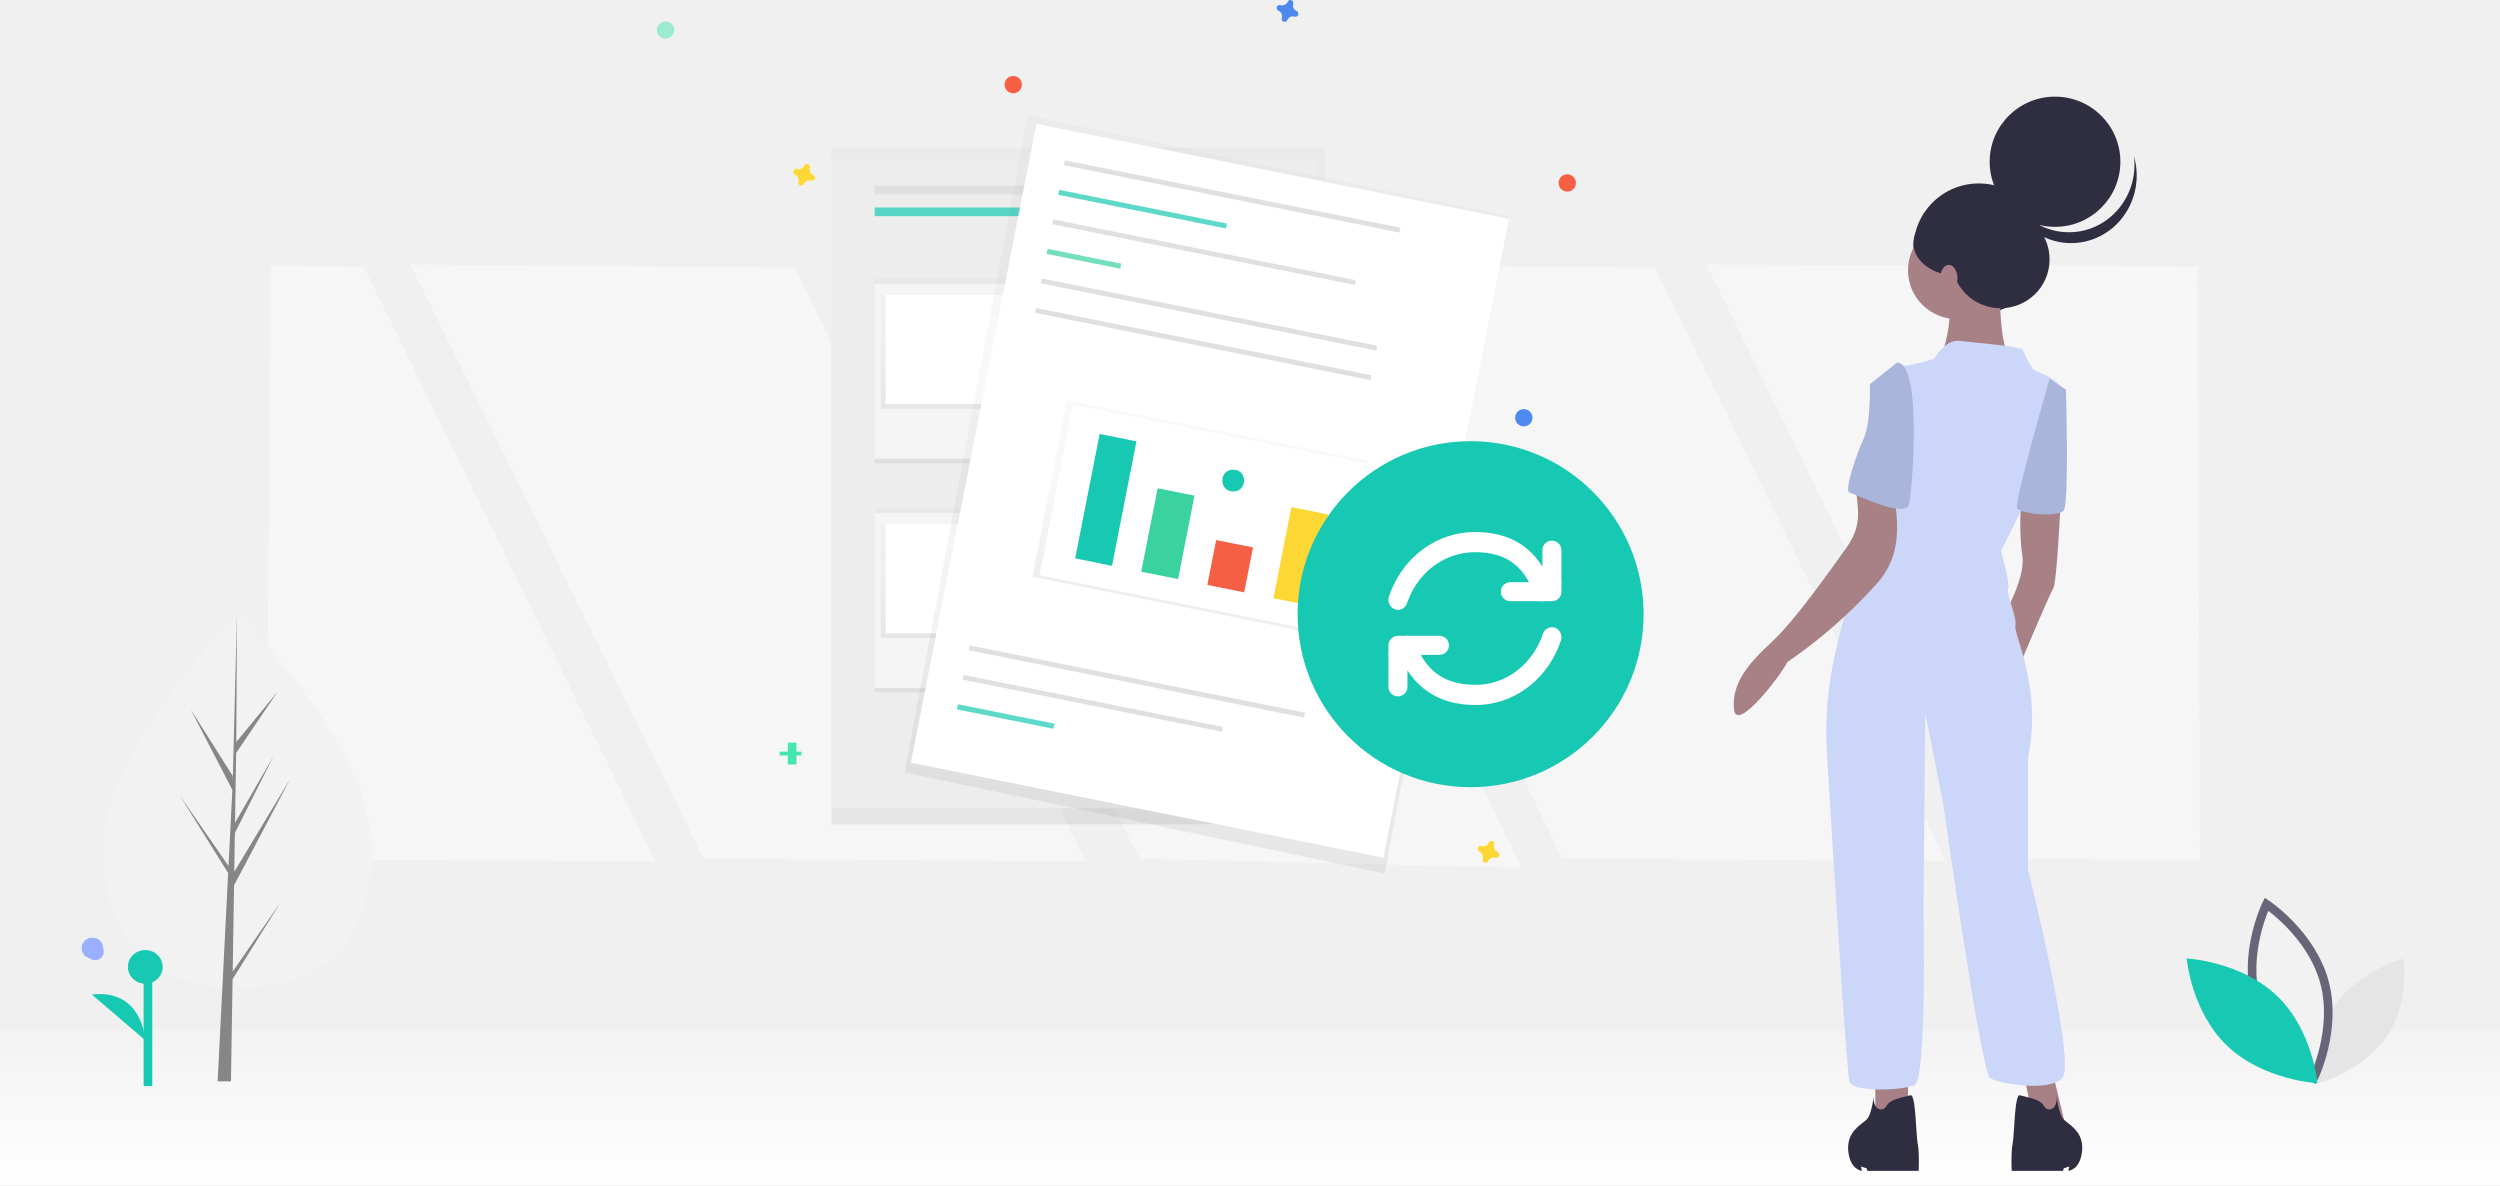
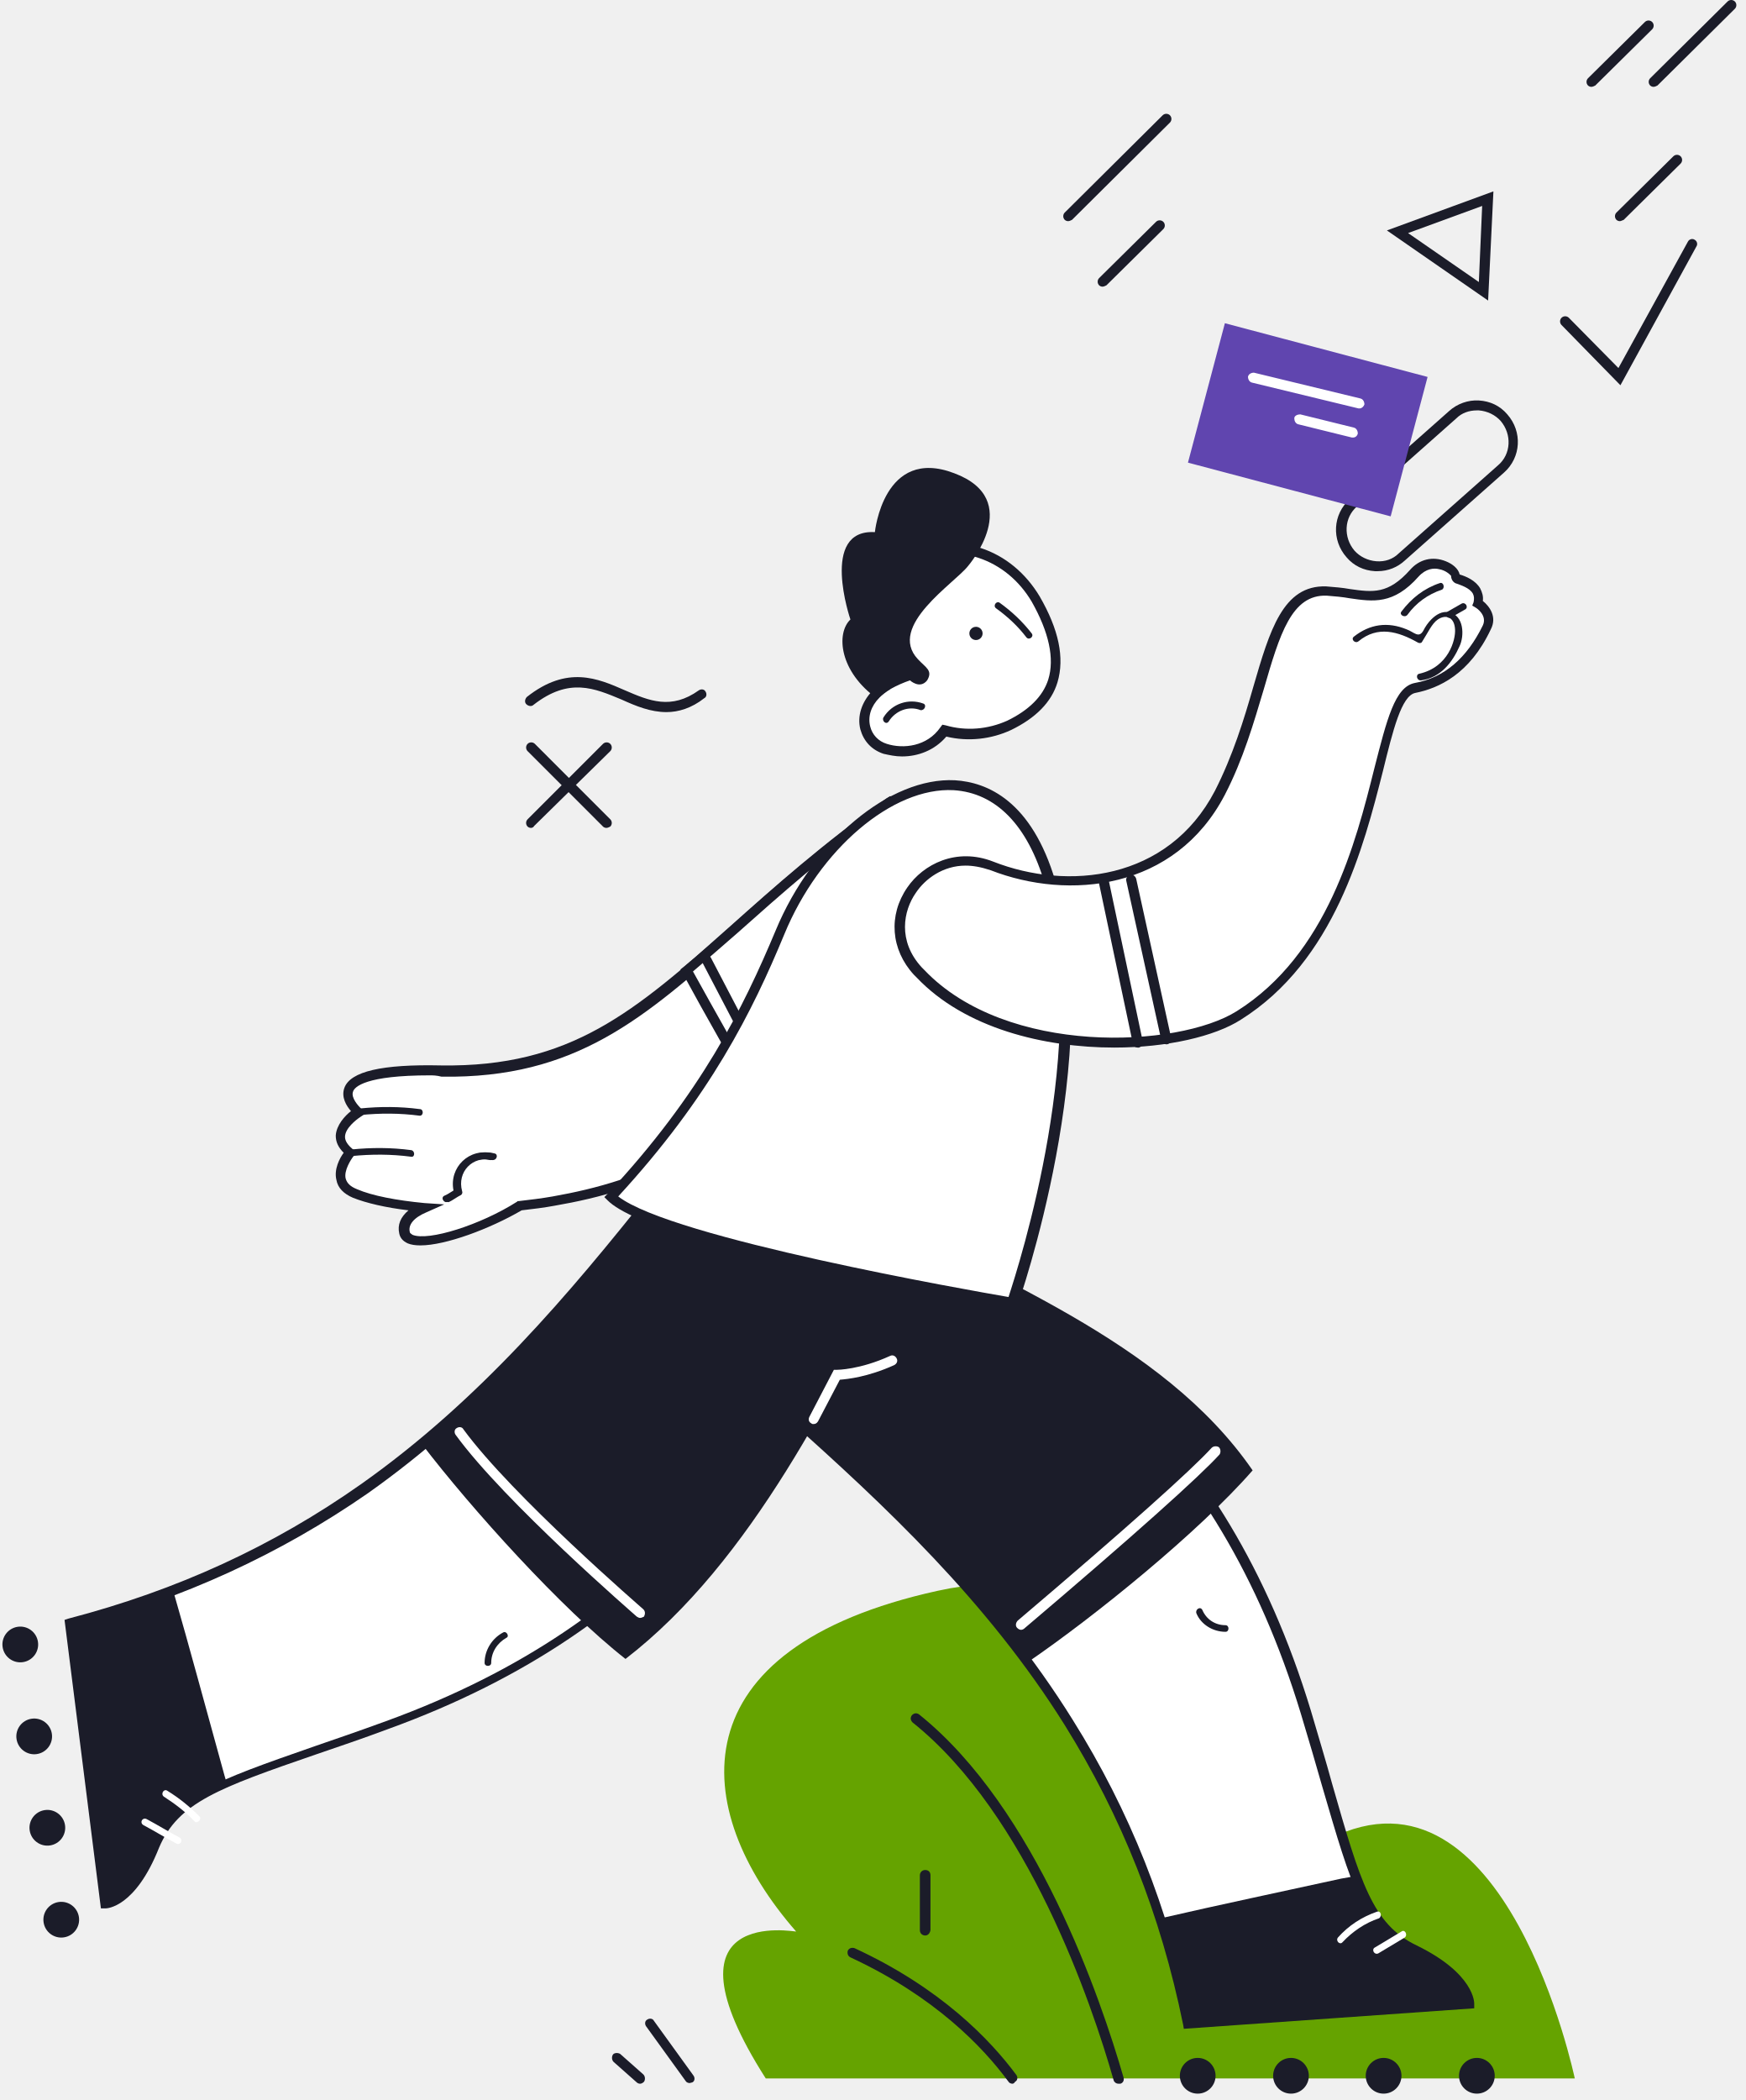
- <svg xmlns="http://www.w3.org/2000/svg" xmlns:xlink="http://www.w3.org/1999/xlink" width="289" height="137" viewBox="0 0 289 137">
-   <defs>
-     <linearGradient id="a" x1="50%" x2="50%" y1="0%" y2="100%">
-       <stop offset="0%" stop-color="#F2F2F2" />
-       <stop offset="100%" stop-color="#FFF" />
-     </linearGradient>
-     <linearGradient id="b" x1="50%" x2="50%" y1="100%" y2="0%">
-       <stop offset="0%" stop-color="#717171" stop-opacity=".25" />
-       <stop offset="54%" stop-color="gray" stop-opacity=".12" />
-       <stop offset="100%" stop-color="gray" stop-opacity=".1" />
-     </linearGradient>
-     <linearGradient id="c" x1="50%" x2="50%" y1="100%" y2="0%">
-       <stop offset="0%" stop-color="gray" stop-opacity=".25" />
-       <stop offset="54%" stop-color="gray" stop-opacity=".12" />
-       <stop offset="100%" stop-color="gray" stop-opacity=".1" />
-     </linearGradient>
-     <linearGradient id="d" x1="50%" x2="50%" y1="100%" y2="0%">
-       <stop offset="0%" stop-color="gray" stop-opacity=".25" />
-       <stop offset="54%" stop-color="gray" stop-opacity=".12" />
-       <stop offset="100%" stop-color="gray" stop-opacity=".1" />
-     </linearGradient>
-     <path id="e" d="M.07.093h18.68V12.58H.07z" />
-     <linearGradient id="g" x1="50%" x2="50%" y1="100%" y2="0%">
-       <stop offset="0%" stop-color="gray" stop-opacity=".25" />
-       <stop offset="54%" stop-color="gray" stop-opacity=".12" />
-       <stop offset="100%" stop-color="gray" stop-opacity=".1" />
-     </linearGradient>
-     <linearGradient id="h" x1="50%" x2="50%" y1="100%" y2="0%">
-       <stop offset="0%" stop-color="gray" stop-opacity=".25" />
-       <stop offset="54%" stop-color="gray" stop-opacity=".12" />
-       <stop offset="100%" stop-color="gray" stop-opacity=".1" />
-     </linearGradient>
-     <path id="i" d="M.07.054h18.68v12.487H.07z" />
-     <linearGradient id="k" x1="0%" y1="50%" y2="50%">
-       <stop offset="0%" stop-color="gray" stop-opacity=".25" />
-       <stop offset="54%" stop-color="gray" stop-opacity=".12" />
-       <stop offset="100%" stop-color="gray" stop-opacity=".1" />
-     </linearGradient>
-     <linearGradient id="l" x1=".006%" x2="100.006%" y1="50.002%" y2="50.002%">
-       <stop offset="0%" stop-color="gray" stop-opacity=".25" />
-       <stop offset="54%" stop-color="gray" stop-opacity=".12" />
-       <stop offset="100%" stop-color="gray" stop-opacity=".1" />
-     </linearGradient>
-     <path id="m" d="M161.27 68.476c-.084.206-.161.415-.232.627-.117.346.046.729.362.856s.666-.05.782-.396c.062-.185.13-.367.203-.548 1.383-3.418 4.549-5.682 8.108-5.682 3.678 0 6.026 1.571 7.33 5.16.125.342.48.509.792.373.313-.136.466-.524.342-.866-1.489-4.095-4.286-6-8.464-6-4.043 0-7.646 2.576-9.223 6.476zm18.463 6.048c.083-.206.16-.415.23-.627.115-.346-.046-.729-.358-.856-.313-.127-.66.05-.775.396a9.76 9.76 0 0 1-.2.548c-1.37 3.418-4.502 5.682-8.025 5.682-3.64 0-6.15-1.575-7.44-5.163-.124-.342-.475-.51-.784-.373-.31.136-.461.523-.338.865 1.473 4.096 4.427 6.004 8.562 6.004 4.001 0 7.567-2.576 9.128-6.476zM180 68.4V63.6a.6.6 0 1 0-1.2 0v4.8l.6-.6h-4.8a.6.6 0 1 0 0 1.2h4.8a.6.6 0 0 0 .6-.6zm-19 7.264V79.4a.6.6 0 1 0 1.2 0v-4.8l-.6.6h4.8a.6.6 0 1 0 0-1.2h-4.8a.6.6 0 0 0-.6.6v1.064z" />
-   </defs>
-   <g fill="none" fill-rule="evenodd">
-     <path fill="url(#a)" d="M0 110.374h289v18H0z" transform="translate(0 8.626)" />
-     <path fill="#F6F6F6" d="M81.36 99.253l44.142.34L91.834 30.92l-44.395-.341zM131.724 99.256l44.166 1.06-33.699-69.392-44.389-.345zM30.75 99.341l45.018.23-33.735-68.763-10.725-.047zM197.27 30.579l33.701 68.704 23.35.095-.283-68.567zM180.579 99.227l44.391.343-33.668-68.645-43.915-.34z" />
-     <path fill="#E5E5E5" d="M269.966 116.168c-2.73 3.983-1.981 9.05-1.981 9.05s5.173-1.392 7.903-5.376c2.73-3.983 1.982-9.05 1.982-9.05s-5.174 1.393-7.904 5.376z" />
-     <path fill="#F2F2F2" stroke="#676578" d="M260.793 115.617c1.51 5.543 6.686 8.975 6.686 8.975s2.726-5.553 1.215-11.095c-1.511-5.543-6.687-8.975-6.687-8.975s-2.725 5.553-1.214 11.095z" />
-     <path fill="#17C9B2" d="M263.209 115.112c4.172 3.984 4.682 10.107 4.682 10.107s-6.255-.335-10.427-4.318c-4.173-3.984-4.682-10.107-4.682-10.107s6.255.335 10.427 4.318z" />
-     <g transform="translate(200.418 11.171)">
-       <ellipse cx="28.33" cy="17.561" fill="#2F2E41" rx="7.555" ry="7.526" />
-       <path fill="#A78185" d="M36.933 113.08l1.47 6.087h-3.568l-1.47-6.9zM20.145 112.895v5.854l-3.777.418v-6.272zM37.773 47.248s-.42 8.99-.84 9.617c-.42.627-4.197 9.617-4.197 9.617l-1.888-5.854s2.938-4.808 2.518-7.526c-.42-2.718-.155-6.063-.155-6.063l4.562.209z" />
-       <ellipse cx="25.811" cy="20.07" fill="#A78185" rx="5.666" ry="5.645" />
-       <path fill="#A78185" d="M30.758 20.697s-.201 8.2 1.206 9.43c1.407 1.23-8.041.205-8.041.205s2.01-5.74.402-6.97c-1.608-1.23 6.433-2.665 6.433-2.665z" />
-       <path fill="#CCD6F8" d="M23.18 30.295s1.252-2.264 2.92-2.058c1.667.206 7.087.617 7.295 1.03.209.41.834 1.852 1.25 2.264.418.411 3.545 1.029 3.753 3.5.209 2.47-7.504 17.497-7.504 17.497s1.042 3.5.834 4.323c-.209.823 1.042 3.294.833 4.323-.208 1.03 3.127 7.205 1.46 15.234v12.969s5.628 22.438 3.96 24.085c-1.667 1.647-7.296.617-8.338 0-1.042-.618-5.42-31.702-5.42-31.702L22.14 71.26l-.209 23.056s.417 19.35-1.042 19.968c-1.46.618-7.088.824-7.504-.411-.326-.964-1.919-26.595-2.604-37.83-.238-3.878.071-7.77.918-11.564.867-3.886 2.127-8.452 3.562-10.305 2.71-3.5 4.377-14.616 4.377-14.616l-3.544-6.382s2.085-2.058 3.336-2.058c1.25 0 3.752-.824 3.752-.824z" />
-       <path fill="#AAB5DC" d="M36.514 32.614l1.888 1.254s.39 13.164-.248 13.975c-.637.811-5.066.415-5.4-.3-.333-.714 3.76-14.929 3.76-14.929z" />
-       <path fill="#A78185" d="M18.429 45.057c.597 4.19 1.12 7.919-1.934 11.293a57.504 57.504 0 0 1-10.313 9.03C5.807 66.384.307 73.75.027 70.812c-.28-2.939 1.62-5.242 4.321-7.727 2.7-2.485 6.478-7.877 8.61-10.836 2.132-2.958 1.254-4.803 1.18-7.275-.074-2.47 3.453.113 4.291.083z" />
-       <path fill="#2F2E41" d="M16.198 115.404s-.211 2.25-.845 2.853c-.634.603-2.326 1.406-2.114 3.617.211 2.21 1.585 2.31 1.585 2.31l-.105-.502.634.2.105.302h5.92s.106-2.11-.106-3.114c-.211-1.005-.211-5.827-.845-5.626-.634.2-2.326.402-2.749 1.205-.422.804-1.691.523-1.48-1.245zM37.313 115.404s.211 2.25.846 2.853c.634.603 2.325 1.406 2.114 3.617-.212 2.21-1.586 2.31-1.586 2.31l.106-.502-.634.2-.106.302h-5.92s-.105-2.11.106-3.114c.211-1.005.211-5.827.846-5.626.634.2 2.325.402 2.748 1.205.423.804 1.691.523 1.48-1.245z" />
-       <path fill="#AAB5DC" d="M18.886 30.732l-3.147 2.51s.134 4.426-.7 6.246c-.833 1.819-2.292 6.064-1.667 6.267.625.202 6.46 3.032 6.877 1.415.417-1.618 1.555-16.438-1.363-16.438z" />
-       <ellipse cx="37.143" cy="7.526" fill="#2F2E41" rx="7.555" ry="7.526" />
-       <path fill="#2F2E41" d="M43.188 14.2a7.405 7.405 0 0 1-6.884 1.064c-2.326-.814-4.125-2.739-4.827-5.163.357 2.92 2.278 5.384 4.969 6.376 2.691.992 5.695.342 7.77-1.682 2.076-2.023 2.87-5.076 2.055-7.896.346 2.83-.836 5.63-3.083 7.301z" />
-       <ellipse cx="30.848" cy="18.816" fill="#2F2E41" rx="5.666" ry="5.645" />
-       <ellipse cx="25.811" cy="16.934" fill="#2F2E41" rx="5.036" ry="3.763" />
-       <ellipse cx="24.867" cy="21.011" fill="#A78185" rx="1" ry="1.568" />
-     </g>
-     <g transform="translate(76)">
-       <path fill="url(#b)" d="M.019.027h57.068V78.25H.019z" opacity=".5" transform="translate(20.093 17.044)" />
-       <path fill="#EDEDED" d="M20.093 18.306h55.884v75.119H20.093z" />
-       <path fill="#E0E0E0" d="M25.116 21.462h19.465v1H25.116z" />
-       <path fill="#17C9B2" d="M25.116 23.988h19.465v1H25.116z" opacity=".7" />
-       <path fill="#E0E0E0" d="M46.465 21.462H65.93v1H46.465zM50.233 38.506h19.465v1H50.233zM50.233 40.4h19.465v1H50.233zM50.86 41.663h19.465v1H50.86zM50.233 65.65h19.465v1H50.233zM50.233 66.912h19.465v1H50.233zM50.86 68.175h19.465v1H50.86z" />
-       <path fill="url(#c)" d="M.004.021h20.697v21.351H.004z" opacity=".5" transform="translate(25.116 32.194)" />
-       <path fill="#F5F5F5" d="M25.116 32.825h20.093v20.2H25.116z" />
-       <path fill="url(#d)" d="M.069.001h18.683v13.181H.069z" opacity=".5" transform="translate(25.744 34.087)" />
-       <path fill="#FFF" d="M26.372 34.087h18.209v12.625H26.372z" />
-       <g transform="translate(48.977 41.663)">
-         <mask id="f" fill="#fff">
-           <use xlink:href="#e" />
-         </mask>
-         <g fill="#17C9B2" mask="url(#f)" opacity=".4">
-           <g transform="translate(-25.463 -7.343)">
-             <path d="M.695 11.673l4.704-7.222L7.371 7.61l4.248-4.362 3.642 4.362 3.185-6.469 8.192 12.938-26.55-.903z" />
-             <ellipse cx="4.336" cy="1.442" rx="1.365" ry="1.354" />
-           </g>
-         </g>
-       </g>
-       <path fill="url(#g)" d="M.004.115h20.697v21.22H.004z" opacity=".5" transform="translate(25.116 58.706)" />
-       <path fill="#F5F5F5" d="M25.116 59.337h20.093v20.2H25.116z" />
-       <path fill="url(#h)" d="M.069.094h18.683v13.052H.069z" opacity=".5" transform="translate(25.744 60.6)" />
-       <path fill="#FFF" d="M26.372 60.6h18.209v12.625H26.372z" />
-       <g transform="translate(48.977 68.806)">
-         <mask id="j" fill="#fff">
-           <use xlink:href="#i" />
-         </mask>
-         <g fill="#BDBDBD" mask="url(#j)" opacity=".4">
-           <g transform="translate(-25.463 -7.343)">
-             <path d="M.695 11.634l4.704-7.222 1.972 3.16L11.62 3.21l3.642 4.363 3.185-6.47 8.192 12.939-26.55-.902z" />
-             <ellipse cx="4.336" cy="1.404" rx="1.365" ry="1.354" />
-           </g>
-         </g>
-       </g>
-       <path fill="url(#k)" d="M-1.526 15.963l77.306-.86-.638 56.72-77.306.86z" opacity=".5" transform="rotate(-78.76 58.197 34.3)" />
-       <path fill="#FFF" d="M29.302 88.172l14.51-73.851 54.624 10.976-14.51 73.851z" />
-       <path fill="#E0E0E0" d="M47.112 18.54l38.786 7.786-.11.562-38.786-7.786zM36.076 74.605l38.786 7.786-.11.563-38.787-7.786zM35.401 78.022l29.971 6.018-.108.549-29.97-6.018z" />
-       <path fill="#17C9B2" d="M34.734 81.415l11.164 2.244-.115.588-11.165-2.243zM46.44 21.948l19.392 3.895-.112.57-19.392-3.895z" opacity=".7" />
-       <path fill="#E0E0E0" d="M45.768 25.368l34.965 7.02-.108.55L45.66 25.92z" />
-       <path fill="#3AD29F" d="M45.1 28.763l8.52 1.712-.116.588-8.52-1.712z" opacity=".7" />
-       <path fill="#E0E0E0" d="M44.426 32.186l38.786 7.786-.11.563-38.786-7.787z" />
-       <path fill="url(#l)" d="M9.715-3.834l20.78-.056-.082 35.527-20.78.056z" opacity=".5" transform="rotate(-78.76 69.483 10.933)" />
-       <path fill="#FFF" d="M48.043 46.775l34.37 6.906-3.874 19.717-34.37-6.906z" />
-       <path fill="#E0E0E0" d="M43.755 35.598l38.786 7.787-.11.562-38.787-7.786z" />
-       <path fill="#17C9B2" d="M51.118 50.167l4.256.855-2.827 14.386-4.256-.855z" />
-       <path fill="#3AD29F" d="M57.823 56.446l4.258.855-1.894 9.64-4.258-.855z" />
-       <path fill="#F55F44" d="M64.588 62.428l4.26.856-1.02 5.19-4.26-.856z" />
-       <path fill="#FDD835" d="M73.28 58.622l4.256.855-2.069 10.53-4.257-.855z" />
-       <path fill="#17C9B2" d="M66.558 54.288c-1.673 0-1.675 2.525 0 2.525s1.675-2.526 0-2.526z" />
-       <path fill="#47E6B1" d="M15.07 85.85h1v2.525h-1z" />
-       <path fill="#47E6B1" d="M16.64 86.888v.45h-2.512v-.45z" />
-       <path fill="#4D8AF0" d="M73.88 1.28a.691.691 0 0 1-.382-.834.346.346 0 0 0-.21-.425.342.342 0 0 0-.394.118.332.332 0 0 0-.039.068.684.684 0 0 1-.829.384.343.343 0 0 0-.424.212.347.347 0 0 0 .122.399c.021.015.044.028.067.038.32.14.484.5.382.835a.346.346 0 0 0 .211.43.342.342 0 0 0 .398-.126.332.332 0 0 0 .038-.068.684.684 0 0 1 .83-.384.343.343 0 0 0 .422-.21.347.347 0 0 0-.117-.398.328.328 0 0 0-.076-.038z" />
-       <path fill="#FDD835" d="M18.003 20.222a.693.693 0 0 1-.383-.837.347.347 0 0 0-.21-.426.344.344 0 0 0-.396.118.333.333 0 0 0-.039.068.687.687 0 0 1-.832.385.345.345 0 0 0-.424.211.348.348 0 0 0 .118.399.33.33 0 0 0 .067.038c.32.14.486.5.383.837a.347.347 0 0 0 .21.426.344.344 0 0 0 .396-.118.333.333 0 0 0 .039-.068.687.687 0 0 1 .832-.385.345.345 0 0 0 .424-.211.348.348 0 0 0-.118-.399.33.33 0 0 0-.067-.038zM97.12 98.497a.693.693 0 0 1-.384-.837.347.347 0 0 0-.21-.426.344.344 0 0 0-.396.118.333.333 0 0 0-.039.068.687.687 0 0 1-.832.385.345.345 0 0 0-.424.211.348.348 0 0 0 .118.399.33.33 0 0 0 .067.038c.321.14.486.5.384.837a.347.347 0 0 0 .21.426.344.344 0 0 0 .396-.118.333.333 0 0 0 .038-.068.687.687 0 0 1 .832-.385.345.345 0 0 0 .424-.211.348.348 0 0 0-.117-.399.33.33 0 0 0-.068-.038z" />
-       <ellipse cx="41.128" cy="9.784" fill="#F55F44" rx="1" ry="1" />
-       <ellipse cx="105.174" cy="21.147" fill="#F55F44" rx="1" ry="1" />
-       <ellipse cx="100.151" cy="48.291" fill="#4D8AF0" rx="1" ry="1" />
-       <ellipse cx=".942" cy="3.472" fill="#47E6B1" opacity=".5" rx="1" ry="1" />
-     </g>
-     <circle cx="170" cy="71" r="20" fill="#17C9B2" />
-     <use fill="#FFF" fill-rule="nonzero" stroke="#FFF" xlink:href="#m" />
-     <g transform="translate(9 71)">
-       <path fill="#F2F2F2" d="M34 27.105C34 39.035 27.06 43.2 18.5 43.2 9.94 43.2 3 39.035 3 27.105 3 15.176 18.5 0 18.5 0S34 15.176 34 27.105z" />
-       <path fill="#868686" d="M17.9 41.314l.156-9.969 6.51-12.333-6.486 10.77.07-4.483 4.487-8.923-4.468 7.736.127-8.062L23.1 8.947l-4.785 5.836L18.395 0l-.497 19.57.04-.808-4.884-7.742 4.806 9.292-.455 9.004-.013-.24-5.631-8.147 5.614 8.992-.057 1.126-.01.017.004.093L16.158 54H17.7l.185-11.8 5.6-8.97z" />
-       <g transform="translate(0 37)">
-         <ellipse cx="1.68" cy="1.596" fill="#9AAFFF" rx="1.248" ry="1.209" />
-         <path fill="#17C9B2" d="M7.602 3.771h1V17.54h-1z" />
-         <ellipse cx="7.793" cy="3.771" fill="#17C9B2" rx="2.009" ry="1.947" />
-         <path fill="#17C9B2" d="M7.793 12.258s-.287-5.983-6.17-5.288" />
-       </g>
-       <circle cx="2" cy="39" r="1" fill="#9AAFFF" />
-     </g>
-   </g>
+ <svg xmlns="http://www.w3.org/2000/svg" width="158" height="190" viewBox="0 0 158 190" fill="none">
+   <path d="M69.296 188.048H142.509C142.509 188.048 136.284 158.296 120.3 166.377C120.3 166.377 108.566 138.72 84.86 143.928C61.154 149.136 62.351 163.683 72.049 174.758C72.049 174.818 59.238 172.304 69.296 188.048Z" fill="#65A300" />
+   <path d="M101.203 188.527C101.024 188.527 100.844 188.407 100.784 188.228C98.809 181.283 93.002 164.162 82.585 155.841C82.406 155.662 82.346 155.422 82.526 155.183C82.705 155.003 82.945 154.943 83.184 155.123C93.78 163.624 99.647 180.924 101.682 187.988C101.742 188.228 101.622 188.467 101.383 188.527C101.263 188.527 101.203 188.527 101.203 188.527Z" fill="#1B1C29" />
+   <path d="M91.625 188.527C91.505 188.527 91.326 188.467 91.266 188.347C88.931 185.175 84.561 180.625 76.958 177.093C76.719 176.973 76.659 176.734 76.719 176.494C76.838 176.255 77.078 176.195 77.317 176.255C85.1 179.847 89.59 184.516 91.984 187.749C92.104 187.928 92.104 188.228 91.864 188.347C91.805 188.467 91.685 188.527 91.625 188.527Z" fill="#1B1C29" />
+   <path d="M83.723 175.117C83.483 175.117 83.244 174.938 83.244 174.639V169.67C83.244 169.43 83.424 169.191 83.723 169.191C84.022 169.191 84.202 169.371 84.202 169.67V174.639C84.142 174.938 83.962 175.117 83.723 175.117Z" fill="#1B1C29" />
+   <path d="M62.411 188.467C62.291 188.467 62.112 188.407 62.052 188.288L58.46 183.319C58.34 183.139 58.34 182.84 58.58 182.72C58.76 182.601 59.059 182.6 59.179 182.84L62.77 187.809C62.89 187.988 62.89 188.288 62.651 188.407C62.591 188.407 62.471 188.467 62.411 188.467Z" fill="#1B1C29" />
+   <path d="M57.921 188.527C57.802 188.527 57.682 188.467 57.622 188.407L55.527 186.552C55.347 186.372 55.347 186.073 55.467 185.893C55.587 185.713 55.946 185.713 56.126 185.833L58.221 187.689C58.4 187.869 58.4 188.168 58.281 188.347C58.161 188.467 58.041 188.527 57.921 188.527Z" fill="#1B1C29" />
+   <path d="M60.316 64.429C58.879 64.429 57.562 63.89 56.245 63.291C53.791 62.274 51.516 61.256 48.283 63.77C48.104 63.95 47.804 63.89 47.625 63.71C47.445 63.531 47.505 63.231 47.685 63.052C51.336 60.178 54.09 61.376 56.545 62.453C58.76 63.411 60.735 64.249 63.249 62.453C63.429 62.334 63.728 62.334 63.848 62.573C63.968 62.753 63.968 63.052 63.728 63.172C62.591 64.07 61.394 64.429 60.316 64.429Z" fill="#1B1C29" />
+   <path d="M54.868 74.905C54.749 74.905 54.629 74.845 54.569 74.785L47.745 67.961C47.565 67.781 47.565 67.482 47.745 67.302C47.924 67.123 48.224 67.123 48.403 67.302L55.228 74.127C55.407 74.306 55.407 74.606 55.228 74.785C55.108 74.845 54.988 74.905 54.868 74.905Z" fill="#1B1C29" />
+   <path d="M48.044 74.905C47.924 74.905 47.804 74.845 47.745 74.785C47.565 74.606 47.565 74.306 47.745 74.127L54.569 67.302C54.749 67.123 55.048 67.123 55.228 67.302C55.407 67.482 55.407 67.781 55.228 67.961L48.343 74.725C48.283 74.845 48.164 74.905 48.044 74.905Z" fill="#1B1C29" />
+   <path d="M71.511 128.004C80.969 136.385 89.889 144.886 96.773 155.841C101.562 163.504 105.334 172.304 107.549 183.079L133.051 181.283C133.051 181.283 133.171 178.889 128.142 176.434C123.054 173.98 122.515 168.832 118.324 154.943C110.722 129.74 95.277 118.845 77.677 108.848L71.511 128.004Z" fill="white" />
+   <path d="M107.13 183.558L107.07 183.199C105.034 173.202 101.502 164.342 96.354 156.081C89.35 144.886 80.071 136.206 71.211 128.304L70.972 128.124L77.257 108.13L77.736 108.429C94.798 118.127 110.781 128.962 118.624 154.764C119.342 157.218 120.001 159.373 120.539 161.349C123.113 170.328 124.191 174.1 128.202 176.015C133.47 178.59 133.41 181.224 133.41 181.283V181.703L107.13 183.558ZM71.99 127.825C80.849 135.727 90.068 144.347 97.073 155.602C102.221 163.803 105.753 172.663 107.788 182.6L132.392 180.864C132.153 180.146 131.255 178.53 127.783 176.794C123.413 174.698 122.335 170.807 119.641 161.588C119.103 159.673 118.444 157.458 117.726 155.063C110.063 129.8 94.498 119.025 77.736 109.506L71.99 127.825Z" fill="#1B1C29" />
+   <path d="M121.377 169.969C115.93 171.166 110.482 172.304 105.035 173.561C105.992 176.554 106.83 179.727 107.549 183.079L133.051 181.284C133.051 181.284 133.171 178.889 128.142 176.435C125.568 175.177 124.131 173.202 122.814 169.73C122.275 169.79 121.796 169.909 121.377 169.969Z" fill="#1B1C29" />
+   <path d="M113.356 133.033C105.154 121.12 89.53 115.613 77.497 108.788L71.511 128.004C79.293 134.949 86.776 141.953 93.002 150.394C99.048 146.263 108.507 138.6 113.356 133.033Z" fill="#1B1C29" />
+   <path d="M92.403 147.46C92.283 147.46 92.164 147.4 92.044 147.281C91.864 147.101 91.924 146.802 92.104 146.622C101.981 138.241 107.848 132.973 109.644 130.998C109.824 130.818 110.123 130.818 110.303 130.938C110.482 131.117 110.482 131.417 110.362 131.596C108.566 133.572 102.64 138.9 92.762 147.281C92.643 147.4 92.523 147.46 92.403 147.46Z" fill="white" />
+   <path d="M124.61 172.962C123.233 173.441 122.036 174.22 121.078 175.297C120.839 175.596 121.258 176.015 121.497 175.716C122.395 174.758 123.532 173.98 124.79 173.561C125.089 173.381 124.969 172.843 124.61 172.962Z" fill="white" />
+   <path d="M126.825 174.758C126.047 175.237 125.209 175.716 124.43 176.195C124.071 176.375 124.371 176.913 124.73 176.734C125.508 176.255 126.346 175.776 127.124 175.297C127.424 175.058 127.124 174.519 126.825 174.758Z" fill="white" />
+   <path d="M110.901 147.041C109.943 147.041 109.165 146.502 108.806 145.664C108.626 145.305 108.147 145.604 108.267 145.964C108.686 146.981 109.764 147.64 110.901 147.64C111.26 147.64 111.26 147.041 110.901 147.041Z" fill="#1B1C29" />
+   <path d="M108.387 189.425C109.28 189.425 110.003 188.701 110.003 187.809C110.003 186.916 109.28 186.192 108.387 186.192C107.494 186.192 106.771 186.916 106.771 187.809C106.771 188.701 107.494 189.425 108.387 189.425Z" fill="#1B1C29" />
+   <path d="M116.828 189.425C117.72 189.425 118.444 188.701 118.444 187.809C118.444 186.916 117.72 186.192 116.828 186.192C115.935 186.192 115.211 186.916 115.211 187.809C115.211 188.701 115.935 189.425 116.828 189.425Z" fill="#1B1C29" />
+   <path d="M125.209 189.425C126.101 189.425 126.825 188.701 126.825 187.809C126.825 186.916 126.101 186.192 125.209 186.192C124.316 186.192 123.592 186.916 123.592 187.809C123.592 188.701 124.316 189.425 125.209 189.425Z" fill="#1B1C29" />
+   <path d="M133.65 189.425C134.542 189.425 135.266 188.701 135.266 187.809C135.266 186.916 134.542 186.192 133.65 186.192C132.757 186.192 132.033 186.916 132.033 187.809C132.033 188.701 132.757 189.425 133.65 189.425Z" fill="#1B1C29" />
+   <path d="M59.418 107.95C51.516 117.828 43.554 127.226 32.958 134.649C25.595 139.858 16.974 144.048 6.319 146.862L9.491 172.184C9.491 172.184 11.886 172.184 14.101 166.976C16.316 161.768 21.404 160.93 35.053 156.021C59.777 147.041 69.834 131.057 78.874 112.919L59.418 107.95Z" fill="white" />
+   <path d="M9.551 172.663H9.132L5.84 146.562L6.199 146.443C16.076 143.868 24.757 139.858 32.659 134.29C43.434 126.687 51.576 116.989 58.999 107.651L59.179 107.411L79.472 112.619L79.233 113.098C70.493 130.698 60.555 147.221 35.113 156.44C32.719 157.338 30.564 158.056 28.648 158.715C19.788 161.768 16.136 163.085 14.4 167.156C12.245 172.603 9.671 172.663 9.551 172.663ZM6.857 147.221L9.91 171.705C10.629 171.466 12.185 170.448 13.682 166.916C15.598 162.486 19.369 161.169 28.468 157.996C30.384 157.338 32.479 156.619 34.934 155.722C59.777 146.682 69.655 130.579 78.275 113.338L59.598 108.549C52.175 117.828 44.033 127.526 33.257 135.128C25.296 140.636 16.675 144.587 6.857 147.221Z" fill="#1B1C29" />
+   <path d="M20.147 160.032C18.651 154.644 17.214 149.256 15.657 143.868C12.724 145.006 9.611 146.024 6.319 146.862L9.491 172.184C9.491 172.184 11.886 172.184 14.101 166.976C15.238 164.342 17.094 162.785 20.506 161.289C20.387 160.93 20.267 160.451 20.147 160.032Z" fill="#1B1C29" />
+   <path d="M56.604 150.094C68.038 141.294 75.581 125.73 81.747 113.398L59.358 108.01C52.833 116.151 46.248 123.994 38.166 130.638C42.656 136.505 50.798 145.545 56.604 150.094Z" fill="#1B1C29" />
+   <path d="M73.606 128.843C73.546 128.843 73.486 128.843 73.426 128.783C73.187 128.663 73.127 128.424 73.247 128.184L75.462 123.934H75.761C75.761 123.934 77.796 123.934 80.55 122.677C80.79 122.557 81.029 122.677 81.149 122.916C81.269 123.155 81.149 123.395 80.909 123.515C78.515 124.592 76.719 124.772 76 124.832L74.025 128.603C73.905 128.783 73.785 128.843 73.606 128.843Z" fill="white" />
+   <path d="M57.921 146.383C57.802 146.383 57.742 146.323 57.622 146.263C57.502 146.143 45.649 135.907 41.219 129.8C41.1 129.621 41.1 129.321 41.339 129.202C41.519 129.082 41.818 129.082 41.938 129.321C46.368 135.368 58.101 145.485 58.221 145.605C58.4 145.784 58.4 146.024 58.281 146.263C58.161 146.323 58.041 146.383 57.921 146.383Z" fill="white" />
+   <path d="M18.052 164.342C17.154 163.444 16.196 162.666 15.119 162.007C14.819 161.828 14.52 162.307 14.819 162.546C15.837 163.205 16.795 163.923 17.633 164.821C17.872 165 18.291 164.581 18.052 164.342Z" fill="white" />
+   <path d="M16.256 166.258C15.238 165.719 14.28 165.12 13.263 164.581C12.904 164.402 12.604 164.881 12.963 165.12C13.981 165.659 14.939 166.258 15.957 166.796C16.316 166.976 16.615 166.497 16.256 166.258Z" fill="white" />
+   <path d="M45.53 147.7C44.512 148.238 43.853 149.316 43.853 150.453C43.853 150.813 44.452 150.813 44.452 150.453C44.452 149.496 44.991 148.658 45.829 148.179C46.128 148.059 45.829 147.52 45.53 147.7Z" fill="#1B1C29" />
+   <path d="M2.073 150.384C2.956 150.253 3.566 149.431 3.435 148.548C3.304 147.665 2.482 147.055 1.599 147.186C0.716 147.317 0.106 148.139 0.237 149.022C0.368 149.905 1.19 150.515 2.073 150.384Z" fill="#1B1C29" />
+   <path d="M3.332 158.702C4.215 158.571 4.824 157.749 4.693 156.866C4.562 155.983 3.74 155.373 2.857 155.504C1.974 155.635 1.365 156.457 1.496 157.34C1.627 158.223 2.449 158.833 3.332 158.702Z" fill="#1B1C29" />
+   <path d="M4.522 166.969C5.405 166.838 6.015 166.016 5.884 165.133C5.753 164.25 4.931 163.64 4.048 163.771C3.165 163.902 2.555 164.724 2.686 165.607C2.817 166.49 3.639 167.1 4.522 166.969Z" fill="#1B1C29" />
+   <path d="M5.781 175.286C6.664 175.155 7.273 174.333 7.142 173.45C7.011 172.567 6.189 171.957 5.306 172.088C4.423 172.219 3.814 173.041 3.945 173.924C4.075 174.807 4.897 175.417 5.781 175.286Z" fill="#1B1C29" />
+   <path d="M124.67 51.678C124.61 51.678 124.49 51.678 124.431 51.678C123.413 51.618 122.515 51.199 121.856 50.421C120.479 48.864 120.599 46.529 122.156 45.153L131.135 37.191C131.854 36.532 132.871 36.173 133.829 36.233C134.847 36.293 135.745 36.712 136.403 37.49C137.78 39.046 137.66 41.381 136.104 42.758L127.124 50.72C126.466 51.319 125.628 51.678 124.67 51.678ZM133.65 37.131C132.931 37.131 132.273 37.37 131.794 37.849L122.814 45.811C121.617 46.829 121.557 48.625 122.575 49.822C123.054 50.361 123.772 50.72 124.55 50.78C125.328 50.84 126.047 50.6 126.586 50.061L135.565 42.099C136.763 41.082 136.822 39.286 135.805 38.089C135.326 37.55 134.607 37.191 133.829 37.131C133.769 37.131 133.709 37.131 133.65 37.131Z" fill="#1B1C29" />
+   <path d="M110.846 29.244L107.504 41.858L125.847 46.718L129.189 34.104L110.846 29.244Z" fill="#6045AF" />
+   <path d="M134.667 27.193L125.508 20.848L135.146 17.316L134.667 27.193ZM127.424 21.087L133.829 25.517L134.128 18.633L127.424 21.087Z" fill="#1B1C29" />
+   <path d="M96.653 20.01C96.534 20.01 96.414 19.95 96.354 19.89C96.175 19.71 96.175 19.411 96.354 19.231L105.214 10.431C105.394 10.252 105.693 10.252 105.873 10.431C106.052 10.611 106.052 10.91 105.873 11.09L97.013 19.89C96.893 19.95 96.773 20.01 96.653 20.01Z" fill="#1B1C29" />
+   <path d="M149.633 7.857C149.514 7.857 149.394 7.797 149.334 7.737C149.154 7.558 149.154 7.259 149.334 7.079L156.338 0.135C156.518 -0.045 156.817 -0.045 156.997 0.135C157.176 0.314 157.176 0.614 156.997 0.793L149.992 7.737C149.873 7.797 149.753 7.857 149.633 7.857Z" fill="#1B1C29" />
+   <path d="M99.766 25.936C99.647 25.936 99.527 25.876 99.467 25.816C99.288 25.637 99.288 25.337 99.467 25.158L104.615 20.069C104.795 19.89 105.094 19.89 105.274 20.069C105.454 20.249 105.454 20.548 105.274 20.728L100.126 25.816C100.006 25.876 99.886 25.936 99.766 25.936Z" fill="#1B1C29" />
+   <path d="M146.58 20.01C146.46 20.01 146.341 19.95 146.281 19.89C146.101 19.71 146.101 19.411 146.281 19.231L151.429 14.143C151.609 13.963 151.908 13.963 152.088 14.143C152.267 14.322 152.267 14.622 152.088 14.801L146.939 19.89C146.76 19.95 146.7 20.01 146.58 20.01Z" fill="#1B1C29" />
+   <path d="M144.006 7.857C143.886 7.857 143.767 7.797 143.707 7.737C143.527 7.558 143.527 7.259 143.707 7.079L148.855 1.99C149.035 1.811 149.334 1.811 149.514 1.99C149.693 2.17 149.693 2.469 149.514 2.649L144.365 7.737C144.245 7.797 144.126 7.857 144.006 7.857Z" fill="#1B1C29" />
+   <path d="M146.64 34.856L141.312 29.408C141.133 29.229 141.133 28.929 141.312 28.75C141.492 28.57 141.791 28.57 141.971 28.75L146.46 33.299L152.746 21.865C152.866 21.626 153.165 21.566 153.345 21.686C153.584 21.805 153.644 22.105 153.524 22.284L146.64 34.856Z" fill="#1B1C29" />
+   <path d="M123.054 36.951C122.994 36.951 122.994 36.951 122.934 36.951L113.296 34.616C113.056 34.556 112.937 34.317 112.937 34.078C112.996 33.838 113.236 33.718 113.475 33.718L123.113 36.053C123.353 36.113 123.473 36.352 123.473 36.592C123.413 36.772 123.233 36.951 123.054 36.951Z" fill="white" />
+   <path d="M122.455 39.585C122.395 39.585 122.395 39.585 122.335 39.585L117.486 38.388C117.247 38.328 117.127 38.089 117.127 37.849C117.127 37.61 117.426 37.49 117.666 37.49L122.515 38.687C122.754 38.747 122.874 38.986 122.874 39.226C122.814 39.465 122.635 39.585 122.455 39.585Z" fill="white" />
+   <path d="M80.43 72.57C61.873 85.86 57.143 97.174 39.783 96.875C27.511 96.695 32.359 100.587 32.359 100.587C32.359 100.587 29.306 102.502 31.641 104.179C31.641 104.179 29.426 106.813 32.06 107.89C33.317 108.429 35.472 108.908 38.286 109.147C37.328 109.566 36.251 110.285 36.49 111.482C36.849 113.278 43.015 111.482 46.907 109.028C47.924 108.908 48.942 108.788 49.959 108.608C58.4 107.112 67.5 103.64 77.078 90.709C86.596 77.719 80.43 72.57 80.43 72.57Z" fill="white" />
+   <path d="M38.047 112.679C37.568 112.679 37.209 112.619 36.909 112.5C36.37 112.26 36.191 111.901 36.131 111.602C35.951 110.823 36.251 110.105 36.969 109.506C34.934 109.267 33.138 108.848 31.94 108.369C31.102 108.01 30.564 107.471 30.444 106.753C30.204 105.795 30.743 104.777 31.102 104.298C30.623 103.819 30.384 103.34 30.384 102.742C30.444 101.784 31.222 100.946 31.761 100.527C31.342 100.048 30.863 99.27 31.162 98.432C31.701 96.935 34.575 96.276 39.902 96.396C51.696 96.576 57.443 91.487 66.183 83.765C70.074 80.293 74.504 76.342 80.311 72.211L80.61 72.031L80.849 72.271C81.089 72.51 87.195 77.838 77.557 91.008C67.679 104.478 58.161 107.711 50.199 109.087C49.241 109.267 48.224 109.387 47.206 109.506C44.332 111.183 40.321 112.679 38.047 112.679ZM38.885 97.294C33.138 97.294 32.06 98.312 31.94 98.791C31.761 99.329 32.419 100.048 32.659 100.287L33.138 100.706L32.599 101.066C32.24 101.305 31.222 102.083 31.222 102.862C31.222 103.221 31.462 103.58 31.881 103.939L32.3 104.238L32 104.598C31.761 104.897 31.102 105.915 31.282 106.633C31.402 107.052 31.701 107.351 32.3 107.591C33.676 108.189 35.892 108.608 38.406 108.848L40.202 108.968L38.585 109.686C37.448 110.165 36.909 110.823 37.089 111.482C37.089 111.542 37.149 111.602 37.328 111.721C38.765 112.32 43.494 110.823 46.787 108.728L46.847 108.668H46.966C47.984 108.549 49.002 108.429 50.019 108.249C57.802 106.872 67.081 103.7 76.838 90.529C84.86 79.634 81.508 74.426 80.55 73.289C74.983 77.299 70.672 81.131 66.841 84.543C58.281 92.146 52.115 97.594 39.962 97.414C39.483 97.294 39.184 97.294 38.885 97.294Z" fill="#1B1C29" />
+   <path d="M68.936 99.689C71.63 97.354 74.324 94.421 77.078 90.649C86.596 77.719 80.43 72.57 80.43 72.57C72.469 78.257 67.081 83.585 62.112 87.776C64.327 91.787 66.602 95.798 68.936 99.689Z" fill="white" />
+   <path d="M68.817 100.407L68.517 99.928C66.243 96.097 63.968 92.086 61.753 88.015L61.573 87.716L61.873 87.476C63.249 86.339 64.626 85.082 66.123 83.765C70.014 80.293 74.444 76.342 80.251 72.211L80.55 72.031L80.79 72.271C81.029 72.51 87.135 77.838 77.497 91.008C74.863 94.6 72.109 97.653 69.296 100.108L68.817 100.407ZM62.711 87.895C64.806 91.667 66.901 95.438 69.056 99.03C71.69 96.695 74.264 93.762 76.719 90.41C84.741 79.455 81.388 74.306 80.43 73.169C74.863 77.18 70.553 81.011 66.722 84.423C65.285 85.68 63.968 86.818 62.711 87.895Z" fill="#1B1C29" />
+   <path d="M44.751 104.358C42.656 103.819 40.8 105.615 41.219 107.71C40.92 107.89 40.681 108.07 40.381 108.189C40.022 108.369 40.381 108.908 40.681 108.728C41.04 108.549 41.339 108.309 41.698 108.13C41.818 108.07 41.878 107.89 41.818 107.77C41.339 106.034 42.776 104.538 44.512 104.957C44.991 105.017 45.111 104.418 44.751 104.358Z" fill="#1B1C29" />
+   <path d="M37.209 104.059C35.413 103.819 33.617 103.819 31.821 103.999C31.462 104.059 31.462 104.657 31.821 104.598C33.617 104.418 35.413 104.418 37.209 104.657C37.568 104.717 37.568 104.119 37.209 104.059Z" fill="#1B1C29" />
+   <path d="M37.987 100.347C36.191 100.108 34.395 100.108 32.599 100.287C32.24 100.347 32.24 100.946 32.599 100.886C34.395 100.706 36.191 100.706 37.987 100.946C38.346 100.946 38.346 100.347 37.987 100.347Z" fill="#1B1C29" />
+   <path d="M55.287 108.249C63.07 99.868 67.2 92.445 70.553 84.304C75.881 71.552 90.428 64.249 94.977 79.814C99.527 95.379 91.565 117.827 91.565 117.827C91.565 117.827 59.478 112.44 55.287 108.249Z" fill="white" />
+   <path d="M91.864 118.366L91.505 118.306C90.188 118.067 59.239 112.859 54.988 108.608L54.689 108.309L54.988 108.01C63.429 98.97 67.26 91.188 70.194 84.184C73.546 76.102 80.55 70.295 86.417 70.595C89.35 70.774 93.361 72.451 95.516 79.754C100.126 95.259 92.164 117.828 92.104 118.067L91.864 118.366ZM55.946 108.249C60.795 112.021 87.794 116.75 91.266 117.349C92.224 114.415 98.749 94.181 94.558 79.993C93.002 74.665 90.128 71.732 86.297 71.493C80.79 71.193 74.145 76.821 70.972 84.543C68.098 91.487 64.267 99.21 55.946 108.249Z" fill="#1B1C29" />
+   <path d="M93.66 54.192C91.266 50.061 86.297 48.445 82.585 50.6C78.874 52.755 77.796 57.844 80.191 62.034C80.191 62.034 80.191 62.034 80.191 62.094C79.832 62.334 79.472 62.573 79.233 62.872C77.437 64.728 78.096 67.123 80.071 67.781C81.807 68.32 84.142 67.961 85.399 66.105C87.375 66.644 89.47 66.524 91.266 65.626C96.773 62.992 96.055 58.323 93.66 54.192Z" fill="white" />
+   <path d="M81.628 68.44C81.029 68.44 80.49 68.32 79.951 68.2C78.874 67.841 78.156 67.063 77.856 65.985C77.557 64.788 77.976 63.531 78.934 62.513C79.113 62.334 79.353 62.094 79.652 61.914C77.377 57.604 78.515 52.396 82.346 50.181C84.262 49.044 86.537 48.864 88.751 49.583C90.966 50.301 92.822 51.857 94.079 53.953C95.815 56.946 96.354 59.52 95.696 61.735C95.157 63.531 93.72 64.968 91.505 66.045C89.709 66.883 87.614 67.123 85.638 66.644C84.561 67.901 83.064 68.44 81.628 68.44ZM86.177 50.061C84.98 50.061 83.843 50.361 82.825 50.959C79.353 52.995 78.335 57.844 80.61 61.735L80.849 62.094L80.49 62.393C80.131 62.633 79.832 62.872 79.592 63.112C78.814 63.89 78.515 64.848 78.754 65.746C78.934 66.464 79.472 67.063 80.251 67.302C81.747 67.781 83.903 67.542 85.1 65.806L85.279 65.566L85.579 65.626C87.434 66.165 89.41 65.985 91.146 65.207C93.122 64.249 94.379 62.992 94.858 61.495C95.456 59.58 94.918 57.185 93.361 54.431C92.224 52.516 90.547 51.139 88.572 50.48C87.674 50.181 86.956 50.061 86.177 50.061Z" fill="#1B1C29" />
+   <path d="M88.399 57.903C88.727 57.86 88.958 57.559 88.915 57.231C88.872 56.904 88.571 56.673 88.243 56.716C87.915 56.759 87.685 57.059 87.728 57.387C87.77 57.715 88.071 57.946 88.399 57.903Z" fill="#1B1C29" />
+   <path d="M93.361 57.305C92.523 56.227 91.565 55.329 90.487 54.551C90.188 54.312 89.829 54.791 90.128 55.03C91.206 55.808 92.104 56.646 92.882 57.664C93.121 57.963 93.6 57.604 93.361 57.305Z" fill="#1B1C29" />
+   <path d="M87.614 51.199C86.417 52.755 80.251 56.646 83.064 59.64C83.783 60.418 84.441 60.657 83.903 61.555C83.244 62.393 82.346 61.555 82.346 61.555C81.149 61.974 80.011 62.573 79.413 63.231C75.941 60.777 75.641 57.305 76.958 56.048C76.958 56.048 74.145 47.846 79.173 48.146C79.173 48.146 79.951 40.363 86.357 42.818C92.762 45.212 87.614 51.199 87.614 51.199Z" fill="#1B1C29" />
+   <path d="M83.543 63.651C82.226 63.172 80.73 63.651 79.951 64.908C79.772 65.207 80.191 65.626 80.43 65.267C81.029 64.309 82.226 63.83 83.304 64.249C83.663 64.309 83.903 63.77 83.543 63.651Z" fill="#1B1C29" />
+   <path d="M83.004 87.836C78.694 83.166 83.723 75.983 89.65 78.317C96.833 81.131 106.052 79.754 110.243 71.732C114.733 63.112 114.313 53.234 119.941 53.474C123.233 53.593 125.089 54.97 127.843 51.857C129.339 50.181 131.554 51.498 131.554 52.157C131.554 52.276 131.614 52.396 131.734 52.396C132.392 52.576 134.009 53.114 133.59 54.611C133.59 54.611 135.026 55.509 134.428 56.826C133.829 58.143 132.033 61.555 127.962 62.334C123.892 63.112 125.269 83.645 111.979 91.966C106.352 95.498 90.547 95.917 83.184 88.135C83.184 88.015 83.124 87.955 83.004 87.836Z" fill="white" />
+   <path d="M100.844 94.78C94.498 94.78 87.315 93.044 82.945 88.434C82.885 88.374 82.765 88.255 82.705 88.195C80.61 85.92 80.371 82.807 82.107 80.293C83.543 78.198 86.537 76.641 89.889 77.958C96.594 80.592 105.693 79.694 109.943 71.553C111.56 68.38 112.577 65.087 113.415 62.154C114.912 57.006 116.109 52.935 120.001 53.054C120.779 53.114 121.497 53.174 122.156 53.294C124.251 53.593 125.628 53.773 127.603 51.558C128.441 50.6 129.639 50.301 130.836 50.78C131.435 51.019 131.973 51.438 132.093 51.977C132.692 52.157 133.53 52.516 133.949 53.234C134.128 53.593 134.248 53.953 134.188 54.372C134.787 54.85 135.505 55.808 134.907 56.946C132.991 61.017 130.177 62.274 128.082 62.693C126.825 62.932 126.047 66.105 125.149 69.757C123.413 76.581 120.779 86.938 112.278 92.266C109.943 93.762 105.633 94.78 100.844 94.78ZM87.375 78.317C85.339 78.317 83.723 79.514 82.885 80.772C81.747 82.388 81.209 85.142 83.424 87.536C83.483 87.596 83.603 87.716 83.663 87.776C91.086 95.558 106.591 94.84 111.919 91.487C120.12 86.339 122.694 76.222 124.371 69.517C125.508 65.087 126.226 62.154 128.022 61.795C130.716 61.316 132.752 59.52 134.188 56.587C134.607 55.689 133.65 55.03 133.53 54.97L133.23 54.791L133.35 54.491C133.41 54.192 133.41 53.953 133.29 53.713C132.991 53.174 132.153 52.935 131.854 52.815C131.554 52.755 131.315 52.456 131.315 52.097C131.255 52.037 130.896 51.618 130.237 51.498C129.758 51.378 129.04 51.438 128.382 52.157C126.107 54.731 124.251 54.431 122.156 54.132C121.497 54.012 120.839 53.953 120.06 53.893C116.888 53.773 115.81 57.365 114.373 62.334C113.475 65.327 112.518 68.679 110.841 71.912C106.352 80.532 96.713 81.49 89.649 78.736C88.751 78.437 88.033 78.317 87.375 78.317Z" fill="#1B1C29" />
+   <path d="M131.135 55.389C130.477 55.27 129.938 55.629 129.519 56.048C129.22 56.347 128.98 56.706 128.801 57.065C128.382 57.784 127.962 57.185 127.304 56.946C125.568 56.227 123.952 56.467 122.515 57.604C122.216 57.844 122.635 58.263 122.934 58.023C124.67 56.587 126.526 57.125 128.322 58.143C128.441 58.203 128.621 58.203 128.681 58.083C129.22 57.245 129.579 56.407 130.118 56.048C130.836 55.569 131.614 55.808 131.674 56.946C131.734 57.904 131.075 60.358 128.441 60.957C128.082 61.017 128.202 61.615 128.621 61.555C130.357 61.316 131.435 59.939 132.093 58.442C132.512 57.544 132.512 55.689 131.135 55.389Z" fill="#1B1C29" />
+   <path d="M130.297 52.755C128.86 53.234 127.723 54.132 126.825 55.329C126.586 55.629 127.124 55.928 127.364 55.629C128.142 54.551 129.22 53.773 130.477 53.354C130.776 53.234 130.656 52.636 130.297 52.755Z" fill="#1B1C29" />
+   <path d="M132.273 54.611C131.854 54.85 131.435 55.09 131.016 55.329C130.656 55.509 130.956 56.048 131.315 55.868C131.734 55.629 132.153 55.389 132.572 55.15C132.931 54.97 132.632 54.431 132.273 54.611Z" fill="#1B1C29" />
+   <path d="M105.513 94.481C105.334 94.481 105.094 94.361 105.094 94.121L101.922 79.694C101.862 79.455 102.041 79.215 102.281 79.155C102.52 79.095 102.76 79.275 102.82 79.514L105.992 93.942C106.052 94.181 105.873 94.421 105.633 94.481C105.573 94.481 105.573 94.481 105.513 94.481Z" fill="#1B1C29" />
+   <path d="M102.939 94.78C102.76 94.78 102.52 94.66 102.52 94.421L99.407 79.694C99.347 79.455 99.527 79.215 99.766 79.155C100.006 79.095 100.245 79.275 100.305 79.514L103.418 94.241C103.478 94.481 103.298 94.72 103.059 94.78C102.999 94.78 102.939 94.78 102.939 94.78Z" fill="#1B1C29" />
+   <path d="M66.781 92.685C66.602 92.685 66.482 92.625 66.362 92.445L63.549 87.057C63.429 86.818 63.549 86.578 63.728 86.459C63.968 86.339 64.207 86.459 64.327 86.638L67.141 92.026C67.26 92.266 67.141 92.505 66.961 92.625C66.961 92.685 66.901 92.685 66.781 92.685Z" fill="#1B1C29" />
+   <path d="M44.572 104.358C42.477 103.819 40.621 105.615 41.04 107.71C40.74 107.89 40.501 108.07 40.202 108.189C39.843 108.369 40.202 108.908 40.501 108.728C40.86 108.549 41.16 108.309 41.519 108.13C41.638 108.07 41.698 107.89 41.638 107.77C41.16 106.034 42.596 104.538 44.332 104.957C44.811 105.017 44.991 104.418 44.572 104.358Z" fill="#1B1C29" />
</svg>
